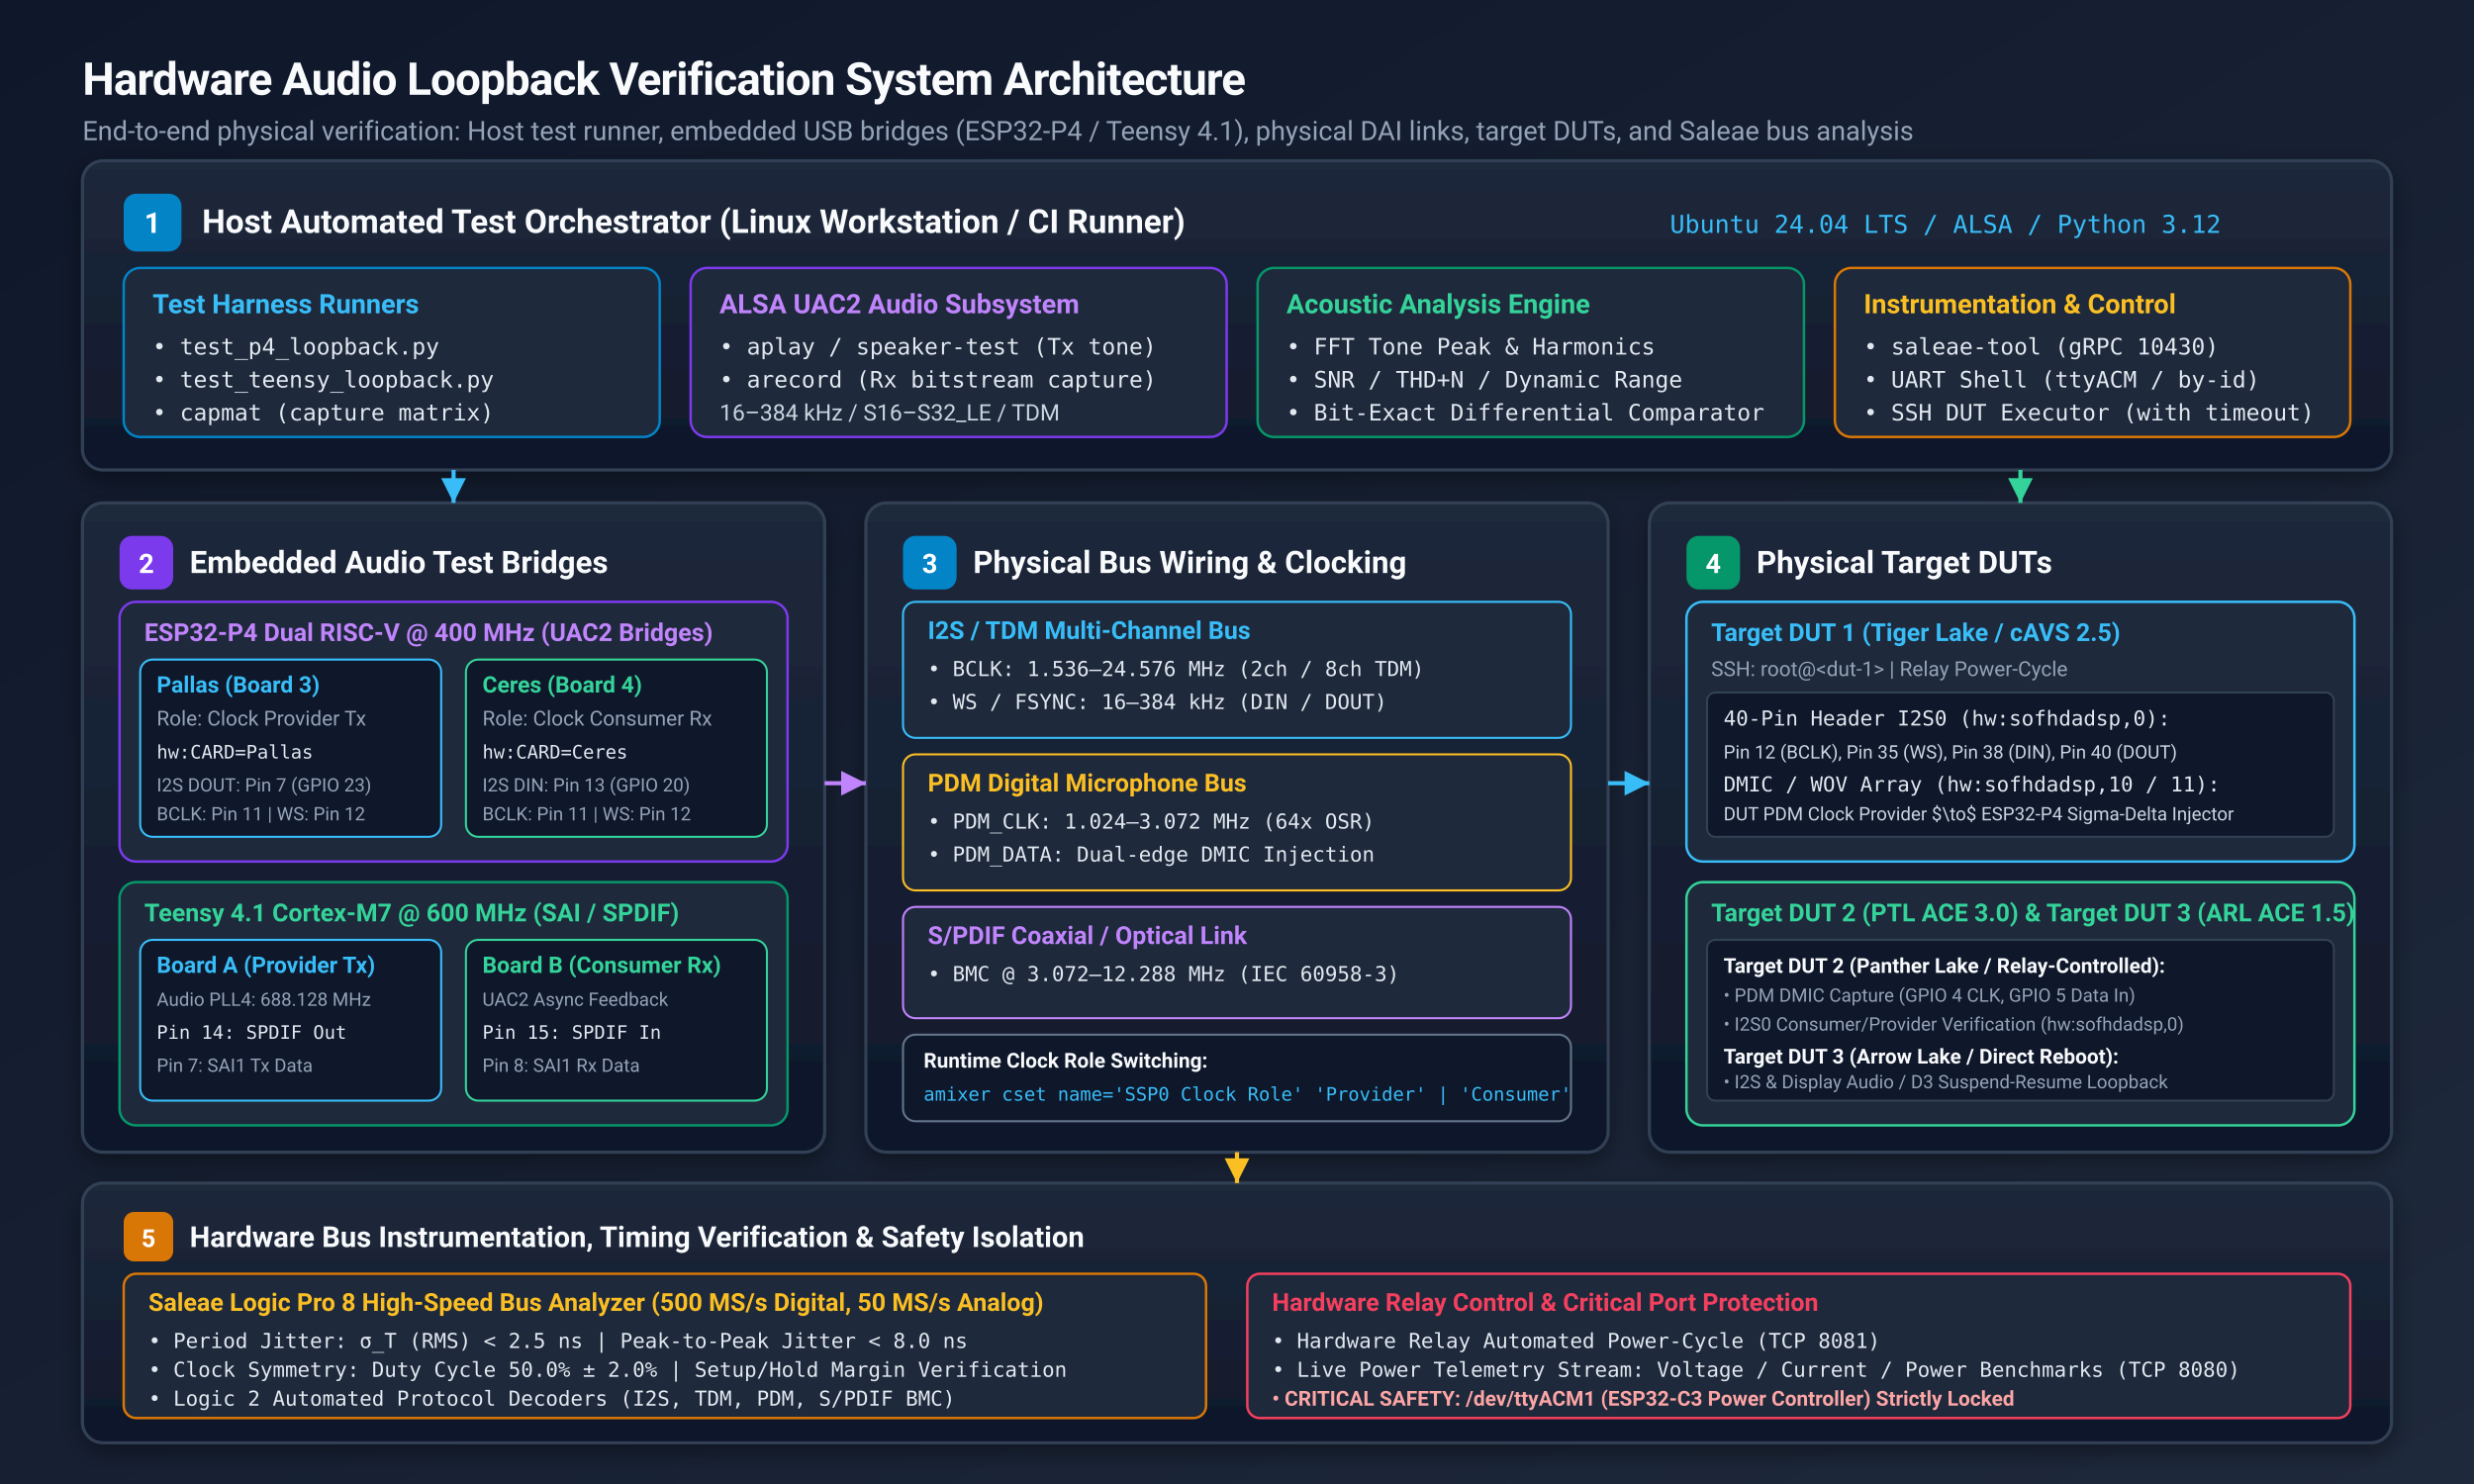
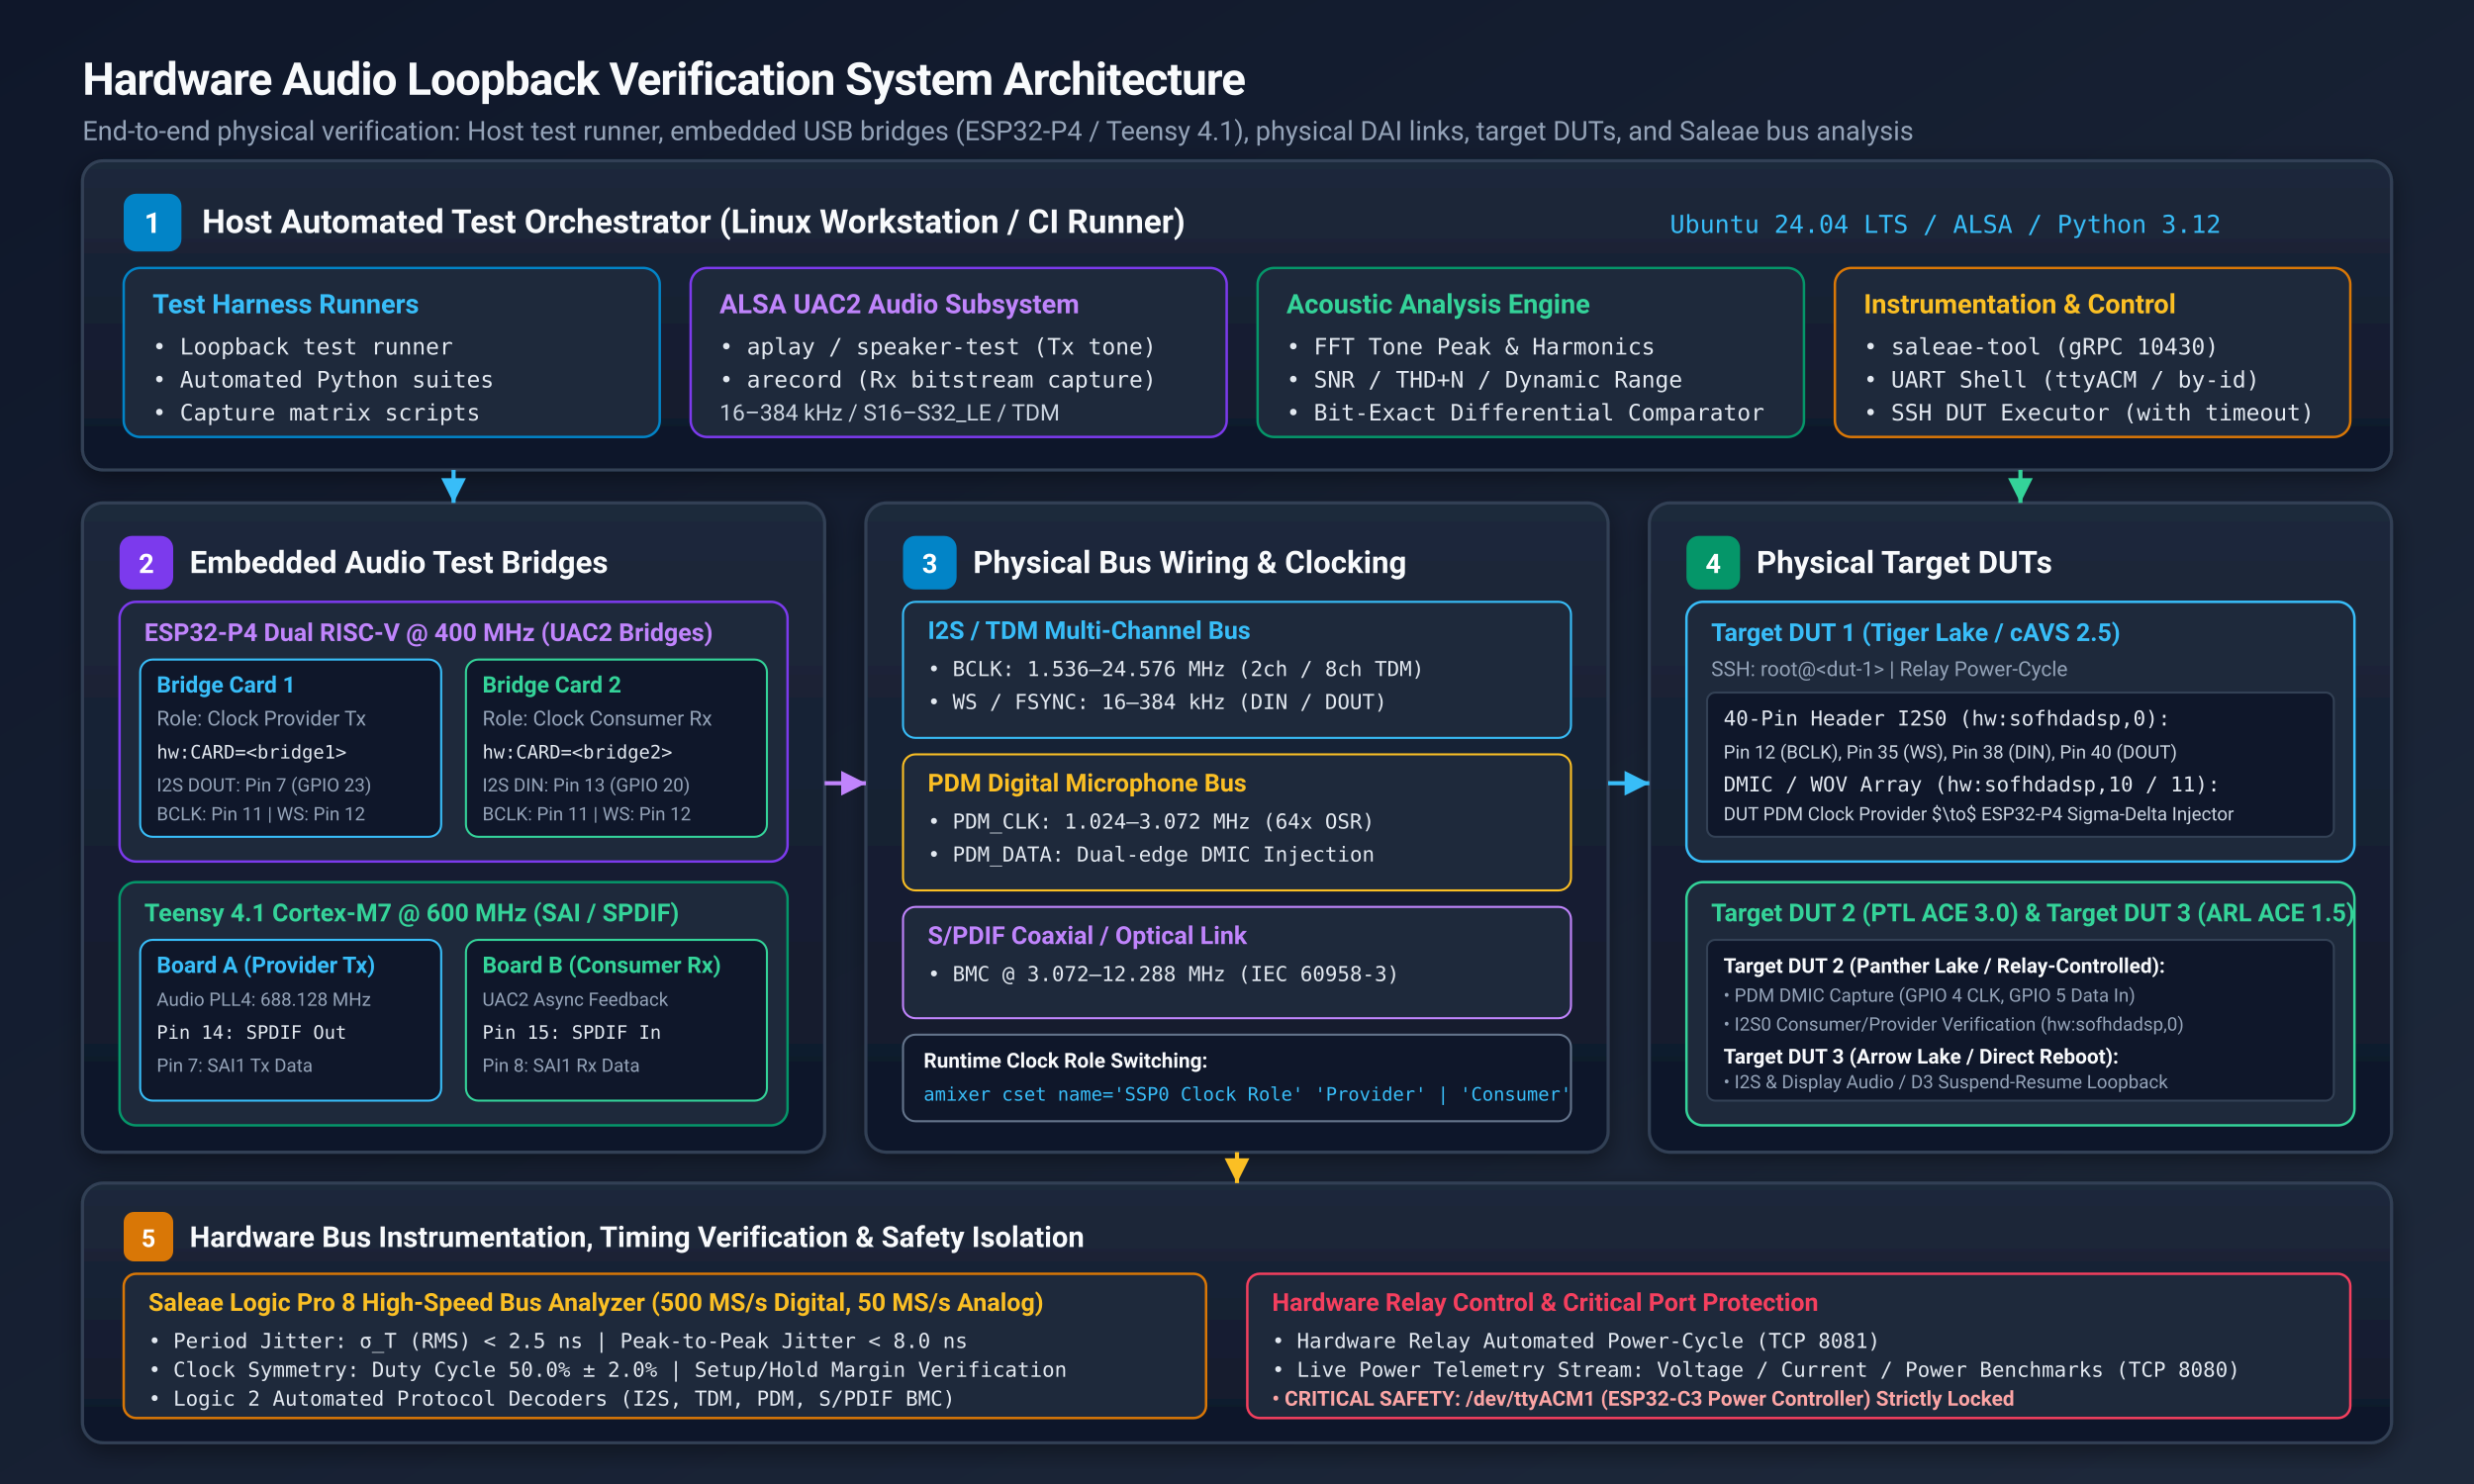
<svg xmlns="http://www.w3.org/2000/svg" viewBox="0 0 1200 720" width="100%" height="100%" style="background:#0f172a; font-family:system-ui, -apple-system, 'Segoe UI', Roboto, Helvetica, Arial, sans-serif;">
  <defs>
    <linearGradient id="bgGrad" x1="0%" y1="0%" x2="100%" y2="100%">
      <stop offset="0%" stop-color="#0f172a" />
      <stop offset="100%" stop-color="#1e293b" />
    </linearGradient>
    <linearGradient id="cardGrad" x1="0%" y1="0%" x2="0%" y2="100%">
      <stop offset="0%" stop-color="#1e293b" />
      <stop offset="100%" stop-color="#0f172a" />
    </linearGradient>
    <linearGradient id="blueGrad" x1="0%" y1="0%" x2="100%" y2="100%">
      <stop offset="0%" stop-color="#0284c7" />
      <stop offset="100%" stop-color="#0369a1" />
    </linearGradient>
    <linearGradient id="purpleGrad" x1="0%" y1="0%" x2="100%" y2="100%">
      <stop offset="0%" stop-color="#7c3aed" />
      <stop offset="100%" stop-color="#6d28d9" />
    </linearGradient>
    <linearGradient id="emeraldGrad" x1="0%" y1="0%" x2="100%" y2="100%">
      <stop offset="0%" stop-color="#059669" />
      <stop offset="100%" stop-color="#047857" />
    </linearGradient>
    <linearGradient id="amberGrad" x1="0%" y1="0%" x2="100%" y2="100%">
      <stop offset="0%" stop-color="#d97706" />
      <stop offset="100%" stop-color="#b45309" />
    </linearGradient>
    <linearGradient id="roseGrad" x1="0%" y1="0%" x2="100%" y2="100%">
      <stop offset="0%" stop-color="#e11d48" />
      <stop offset="100%" stop-color="#be123c" />
    </linearGradient>
    <filter id="dropShadow" x="-10%" y="-10%" width="120%" height="120%">
      <feDropShadow dx="0" dy="4" stdDeviation="6" flood-color="#000000" flood-opacity="0.4" />
    </filter>
    <marker id="arrowCyan" markerWidth="8" markerHeight="8" refX="6" refY="4" orient="auto">
      <path d="M 0 1 L 6 4 L 0 7 z" fill="#38bdf8" />
    </marker>
    <marker id="arrowEmerald" markerWidth="8" markerHeight="8" refX="6" refY="4" orient="auto">
      <path d="M 0 1 L 6 4 L 0 7 z" fill="#34d399" />
    </marker>
    <marker id="arrowPurple" markerWidth="8" markerHeight="8" refX="6" refY="4" orient="auto">
      <path d="M 0 1 L 6 4 L 0 7 z" fill="#c084fc" />
    </marker>
    <marker id="arrowAmber" markerWidth="8" markerHeight="8" refX="6" refY="4" orient="auto">
      <path d="M 0 1 L 6 4 L 0 7 z" fill="#fbbf24" />
    </marker>
    <marker id="arrowRose" markerWidth="8" markerHeight="8" refX="6" refY="4" orient="auto">
      <path d="M 0 1 L 6 4 L 0 7 z" fill="#f43f5e" />
    </marker>
  </defs>
  <rect width="1200" height="720" fill="url(#bgGrad)" />
  <g transform="translate(40, 24)">
    <text x="0" y="22" fill="#f8fafc" font-size="22" font-weight="700" letter-spacing="-0.02em">Hardware Audio Loopback Verification System Architecture</text>
    <text x="0" y="44" fill="#94a3b8" font-size="13">End-to-end physical verification: Host test runner, embedded USB bridges (ESP32-P4 / Teensy 4.1), physical DAI links, target DUTs, and Saleae bus analysis</text>
  </g>
  <g transform="translate(40, 78)">
    <rect width="1120" height="150" rx="10" fill="url(#cardGrad)" stroke="#334155" stroke-width="1.5" filter="url(#dropShadow)" />
    <g transform="translate(20, 16)">
      <rect width="28" height="28" rx="6" fill="#0284c7" />
      <text x="14" y="19" fill="#ffffff" font-size="14" font-weight="bold" text-anchor="middle">1</text>
      <text x="38" y="19" fill="#f8fafc" font-size="16" font-weight="600">Host Automated Test Orchestrator (Linux Workstation / CI Runner)</text>
      <text x="750" y="19" fill="#38bdf8" font-size="12" font-family="monospace">Ubuntu 24.04 LTS / ALSA / Python 3.12</text>
    </g>
    <g transform="translate(20, 52)">
      <g transform="translate(0, 0)">
        <rect width="260" height="82" rx="8" fill="#1e293b" stroke="#0284c7" stroke-width="1.2" />
        <text x="14" y="22" fill="#38bdf8" font-size="13" font-weight="600">Test Harness Runners</text>
-         <text x="14" y="42" fill="#e2e8f0" font-size="11" font-family="monospace">• test_p4_loopback.py</text>
-         <text x="14" y="58" fill="#e2e8f0" font-size="11" font-family="monospace">• test_teensy_loopback.py</text>
-         <text x="14" y="74" fill="#e2e8f0" font-size="11" font-family="monospace">• capmat (capture matrix)</text>
+         <text x="14" y="42" fill="#e2e8f0" font-size="11" font-family="monospace">• Loopback test runner</text>
+         <text x="14" y="58" fill="#e2e8f0" font-size="11" font-family="monospace">• Automated Python suites</text>
+         <text x="14" y="74" fill="#e2e8f0" font-size="11" font-family="monospace">• Capture matrix scripts</text>
      </g>
      <g transform="translate(275, 0)">
        <rect width="260" height="82" rx="8" fill="#1e293b" stroke="#7c3aed" stroke-width="1.2" />
        <text x="14" y="22" fill="#c084fc" font-size="13" font-weight="600">ALSA UAC2 Audio Subsystem</text>
        <text x="14" y="42" fill="#e2e8f0" font-size="11" font-family="monospace">• aplay / speaker-test (Tx tone)</text>
        <text x="14" y="58" fill="#e2e8f0" font-size="11" font-family="monospace">• arecord (Rx bitstream capture)</text>
        <text x="14" y="74" fill="#cbd5e1" font-size="11">16–384 kHz / S16–S32_LE / TDM</text>
      </g>
      <g transform="translate(550, 0)">
        <rect width="265" height="82" rx="8" fill="#1e293b" stroke="#059669" stroke-width="1.2" />
        <text x="14" y="22" fill="#34d399" font-size="13" font-weight="600">Acoustic Analysis Engine</text>
        <text x="14" y="42" fill="#e2e8f0" font-size="11" font-family="monospace">• FFT Tone Peak &amp; Harmonics</text>
        <text x="14" y="58" fill="#e2e8f0" font-size="11" font-family="monospace">• SNR / THD+N / Dynamic Range</text>
        <text x="14" y="74" fill="#e2e8f0" font-size="11" font-family="monospace">• Bit-Exact Differential Comparator</text>
      </g>
      <g transform="translate(830, 0)">
        <rect width="250" height="82" rx="8" fill="#1e293b" stroke="#d97706" stroke-width="1.2" />
        <text x="14" y="22" fill="#fbbf24" font-size="13" font-weight="600">Instrumentation &amp; Control</text>
        <text x="14" y="42" fill="#e2e8f0" font-size="11" font-family="monospace">• saleae-tool (gRPC 10430)</text>
        <text x="14" y="58" fill="#e2e8f0" font-size="11" font-family="monospace">• UART Shell (ttyACM / by-id)</text>
        <text x="14" y="74" fill="#e2e8f0" font-size="11" font-family="monospace">• SSH DUT Executor (with timeout)</text>
      </g>
    </g>
  </g>
  <g transform="translate(40, 244)">
    <rect width="360" height="315" rx="10" fill="url(#cardGrad)" stroke="#334155" stroke-width="1.5" filter="url(#dropShadow)" />
    <g transform="translate(18, 16)">
      <rect width="26" height="26" rx="6" fill="#7c3aed" />
      <text x="13" y="18" fill="#ffffff" font-size="13" font-weight="bold" text-anchor="middle">2</text>
      <text x="34" y="18" fill="#f8fafc" font-size="15" font-weight="600">Embedded Audio Test Bridges</text>
    </g>
    <g transform="translate(18, 48)">
      <rect width="324" height="126" rx="8" fill="#1e293b" stroke="#7c3aed" stroke-width="1.2" />
      <text x="12" y="19" fill="#c084fc" font-size="12" font-weight="600">ESP32-P4 Dual RISC-V @ 400 MHz (UAC2 Bridges)</text>
      <g transform="translate(10, 28)">
        <rect width="146" height="86" rx="6" fill="#0f172a" stroke="#38bdf8" stroke-width="1" />
-         <text x="8" y="16" fill="#38bdf8" font-size="11" font-weight="bold">Pallas (Board 3)</text>
+         <text x="8" y="16" fill="#38bdf8" font-size="11" font-weight="bold">Bridge Card 1</text>
        <text x="8" y="32" fill="#94a3b8" font-size="10">Role: Clock Provider Tx</text>
-         <text x="8" y="48" fill="#e2e8f0" font-size="9" font-family="monospace">hw:CARD=Pallas</text>
+         <text x="8" y="48" fill="#e2e8f0" font-size="9" font-family="monospace">hw:CARD=&lt;bridge1&gt;</text>
        <text x="8" y="64" fill="#94a3b8" font-size="9">I2S DOUT: Pin 7 (GPIO 23)</text>
        <text x="8" y="78" fill="#94a3b8" font-size="9">BCLK: Pin 11 | WS: Pin 12</text>
      </g>
      <g transform="translate(168, 28)">
        <rect width="146" height="86" rx="6" fill="#0f172a" stroke="#34d399" stroke-width="1" />
-         <text x="8" y="16" fill="#34d399" font-size="11" font-weight="bold">Ceres (Board 4)</text>
+         <text x="8" y="16" fill="#34d399" font-size="11" font-weight="bold">Bridge Card 2</text>
        <text x="8" y="32" fill="#94a3b8" font-size="10">Role: Clock Consumer Rx</text>
-         <text x="8" y="48" fill="#e2e8f0" font-size="9" font-family="monospace">hw:CARD=Ceres</text>
+         <text x="8" y="48" fill="#e2e8f0" font-size="9" font-family="monospace">hw:CARD=&lt;bridge2&gt;</text>
        <text x="8" y="64" fill="#94a3b8" font-size="9">I2S DIN: Pin 13 (GPIO 20)</text>
        <text x="8" y="78" fill="#94a3b8" font-size="9">BCLK: Pin 11 | WS: Pin 12</text>
      </g>
    </g>
    <g transform="translate(18, 184)">
      <rect width="324" height="118" rx="8" fill="#1e293b" stroke="#059669" stroke-width="1.2" />
      <text x="12" y="19" fill="#34d399" font-size="12" font-weight="600">Teensy 4.1 Cortex-M7 @ 600 MHz (SAI / SPDIF)</text>
      <g transform="translate(10, 28)">
        <rect width="146" height="78" rx="6" fill="#0f172a" stroke="#38bdf8" stroke-width="1" />
        <text x="8" y="16" fill="#38bdf8" font-size="11" font-weight="bold">Board A (Provider Tx)</text>
        <text x="8" y="32" fill="#94a3b8" font-size="9">Audio PLL4: 688.128 MHz</text>
        <text x="8" y="48" fill="#e2e8f0" font-size="9" font-family="monospace">Pin 14: SPDIF Out</text>
        <text x="8" y="64" fill="#94a3b8" font-size="9">Pin 7: SAI1 Tx Data</text>
      </g>
      <g transform="translate(168, 28)">
        <rect width="146" height="78" rx="6" fill="#0f172a" stroke="#34d399" stroke-width="1" />
        <text x="8" y="16" fill="#34d399" font-size="11" font-weight="bold">Board B (Consumer Rx)</text>
        <text x="8" y="32" fill="#94a3b8" font-size="9">UAC2 Async Feedback</text>
        <text x="8" y="48" fill="#e2e8f0" font-size="9" font-family="monospace">Pin 15: SPDIF In</text>
        <text x="8" y="64" fill="#94a3b8" font-size="9">Pin 8: SAI1 Rx Data</text>
      </g>
    </g>
  </g>
  <g transform="translate(420, 244)">
    <rect width="360" height="315" rx="10" fill="url(#cardGrad)" stroke="#334155" stroke-width="1.5" filter="url(#dropShadow)" />
    <g transform="translate(18, 16)">
      <rect width="26" height="26" rx="6" fill="#0284c7" />
      <text x="13" y="18" fill="#ffffff" font-size="13" font-weight="bold" text-anchor="middle">3</text>
      <text x="34" y="18" fill="#f8fafc" font-size="15" font-weight="600">Physical Bus Wiring &amp; Clocking</text>
    </g>
    <g transform="translate(18, 48)">
      <rect width="324" height="66" rx="6" fill="#1e293b" stroke="#38bdf8" stroke-width="1" />
      <text x="12" y="18" fill="#38bdf8" font-size="12" font-weight="bold">I2S / TDM Multi-Channel Bus</text>
      <text x="12" y="36" fill="#e2e8f0" font-size="10" font-family="monospace">• BCLK: 1.536–24.576 MHz (2ch / 8ch TDM)</text>
      <text x="12" y="52" fill="#e2e8f0" font-size="10" font-family="monospace">• WS / FSYNC: 16–384 kHz (DIN / DOUT)</text>
      <g transform="translate(0, 74)">
        <rect width="324" height="66" rx="6" fill="#1e293b" stroke="#fbbf24" stroke-width="1" />
        <text x="12" y="18" fill="#fbbf24" font-size="12" font-weight="bold">PDM Digital Microphone Bus</text>
        <text x="12" y="36" fill="#e2e8f0" font-size="10" font-family="monospace">• PDM_CLK: 1.024–3.072 MHz (64x OSR)</text>
        <text x="12" y="52" fill="#e2e8f0" font-size="10" font-family="monospace">• PDM_DATA: Dual-edge DMIC Injection</text>
      </g>
      <g transform="translate(0, 148)">
        <rect width="324" height="54" rx="6" fill="#1e293b" stroke="#c084fc" stroke-width="1" />
        <text x="12" y="18" fill="#c084fc" font-size="12" font-weight="bold">S/PDIF Coaxial / Optical Link</text>
        <text x="12" y="36" fill="#e2e8f0" font-size="10" font-family="monospace">• BMC @ 3.072–12.288 MHz (IEC 60958-3)</text>
      </g>
      <g transform="translate(0, 210)">
        <rect width="324" height="42" rx="6" fill="#0f172a" stroke="#64748b" stroke-width="1" />
        <text x="10" y="16" fill="#f8fafc" font-size="10" font-weight="bold">Runtime Clock Role Switching:</text>
        <text x="10" y="32" fill="#38bdf8" font-size="9" font-family="monospace">amixer cset name='SSP0 Clock Role' 'Provider' | 'Consumer'</text>
      </g>
    </g>
  </g>
  <g transform="translate(800, 244)">
    <rect width="360" height="315" rx="10" fill="url(#cardGrad)" stroke="#334155" stroke-width="1.5" filter="url(#dropShadow)" />
    <g transform="translate(18, 16)">
      <rect width="26" height="26" rx="6" fill="#059669" />
      <text x="13" y="18" fill="#ffffff" font-size="13" font-weight="bold" text-anchor="middle">4</text>
      <text x="34" y="18" fill="#f8fafc" font-size="15" font-weight="600">Physical Target DUTs</text>
    </g>
    <g transform="translate(18, 48)">
      <rect width="324" height="126" rx="8" fill="#1e293b" stroke="#38bdf8" stroke-width="1.2" />
      <text x="12" y="19" fill="#38bdf8" font-size="12" font-weight="bold">Target DUT 1 (Tiger Lake / cAVS 2.5)</text>
      <text x="12" y="36" fill="#94a3b8" font-size="10">SSH: root@&lt;dut-1&gt; | Relay Power-Cycle</text>
      <g transform="translate(10, 44)">
        <rect width="304" height="70" rx="4" fill="#0f172a" stroke="#334155" stroke-width="1" />
        <text x="8" y="16" fill="#e2e8f0" font-size="10" font-family="monospace">40-Pin Header I2S0 (hw:sofhdadsp,0):</text>
        <text x="8" y="32" fill="#cbd5e1" font-size="9">Pin 12 (BCLK), Pin 35 (WS), Pin 38 (DIN), Pin 40 (DOUT)</text>
        <text x="8" y="48" fill="#e2e8f0" font-size="10" font-family="monospace">DMIC / WOV Array (hw:sofhdadsp,10 / 11):</text>
        <text x="8" y="62" fill="#cbd5e1" font-size="9">DUT PDM Clock Provider $\to$ ESP32-P4 Sigma-Delta Injector</text>
      </g>
    </g>
    <g transform="translate(18, 184)">
      <rect width="324" height="118" rx="8" fill="#1e293b" stroke="#34d399" stroke-width="1.2" />
      <text x="12" y="19" fill="#34d399" font-size="12" font-weight="bold">Target DUT 2 (PTL ACE 3.0) &amp; Target DUT 3 (ARL ACE 1.5)</text>
      <g transform="translate(10, 28)">
        <rect width="304" height="78" rx="4" fill="#0f172a" stroke="#334155" stroke-width="1" />
        <text x="8" y="16" fill="#f8fafc" font-size="10" font-weight="600">Target DUT 2 (Panther Lake / Relay-Controlled):</text>
        <text x="8" y="30" fill="#94a3b8" font-size="9">• PDM DMIC Capture (GPIO 4 CLK, GPIO 5 Data In)</text>
        <text x="8" y="44" fill="#94a3b8" font-size="9">• I2S0 Consumer/Provider Verification (hw:sofhdadsp,0)</text>
        <text x="8" y="60" fill="#f8fafc" font-size="10" font-weight="600">Target DUT 3 (Arrow Lake / Direct Reboot):</text>
        <text x="8" y="72" fill="#94a3b8" font-size="9">• I2S &amp; Display Audio / D3 Suspend-Resume Loopback</text>
      </g>
    </g>
  </g>
  <g transform="translate(40, 574)">
    <rect width="1120" height="126" rx="10" fill="url(#cardGrad)" stroke="#334155" stroke-width="1.5" filter="url(#dropShadow)" />
    <g transform="translate(20, 14)">
      <rect width="24" height="24" rx="5" fill="#d97706" />
      <text x="12" y="17" fill="#ffffff" font-size="12" font-weight="bold" text-anchor="middle">5</text>
      <text x="32" y="17" fill="#f8fafc" font-size="14" font-weight="600">Hardware Bus Instrumentation, Timing Verification &amp; Safety Isolation</text>
    </g>
    <g transform="translate(20, 44)">
      <g transform="translate(0, 0)">
        <rect width="525" height="70" rx="6" fill="#1e293b" stroke="#d97706" stroke-width="1.2" />
        <text x="12" y="18" fill="#fbbf24" font-size="12" font-weight="600">Saleae Logic Pro 8 High-Speed Bus Analyzer (500 MS/s Digital, 50 MS/s Analog)</text>
        <text x="12" y="36" fill="#e2e8f0" font-size="10" font-family="monospace">• Period Jitter: σ_T (RMS) &lt; 2.5 ns | Peak-to-Peak Jitter &lt; 8.0 ns</text>
        <text x="12" y="50" fill="#e2e8f0" font-size="10" font-family="monospace">• Clock Symmetry: Duty Cycle 50.0% ± 2.0% | Setup/Hold Margin Verification</text>
        <text x="12" y="64" fill="#e2e8f0" font-size="10" font-family="monospace">• Logic 2 Automated Protocol Decoders (I2S, TDM, PDM, S/PDIF BMC)</text>
      </g>
      <g transform="translate(545, 0)">
        <rect width="535" height="70" rx="6" fill="#1e293b" stroke="#f43f5e" stroke-width="1.2" />
        <text x="12" y="18" fill="#f43f5e" font-size="12" font-weight="600">Hardware Relay Control &amp; Critical Port Protection</text>
        <text x="12" y="36" fill="#e2e8f0" font-size="10" font-family="monospace">• Hardware Relay Automated Power-Cycle (TCP 8081)</text>
        <text x="12" y="50" fill="#e2e8f0" font-size="10" font-family="monospace">• Live Power Telemetry Stream: Voltage / Current / Power Benchmarks (TCP 8080)</text>
        <text x="12" y="64" fill="#fca5a5" font-size="10" font-weight="bold">• CRITICAL SAFETY: /dev/ttyACM1 (ESP32-C3 Power Controller) Strictly Locked</text>
      </g>
    </g>
  </g>
  <path d="M 220 228 L 220 244" stroke="#38bdf8" stroke-width="2" marker-end="url(#arrowCyan)" fill="none" />
  <path d="M 980 228 L 980 244" stroke="#34d399" stroke-width="2" marker-end="url(#arrowEmerald)" fill="none" />
  <path d="M 400 380 L 420 380" stroke="#c084fc" stroke-width="2" marker-end="url(#arrowPurple)" fill="none" />
  <path d="M 780 380 L 800 380" stroke="#38bdf8" stroke-width="2" marker-end="url(#arrowCyan)" fill="none" />
  <path d="M 600 559 L 600 574" stroke="#fbbf24" stroke-width="2" marker-end="url(#arrowAmber)" fill="none" />
</svg>
